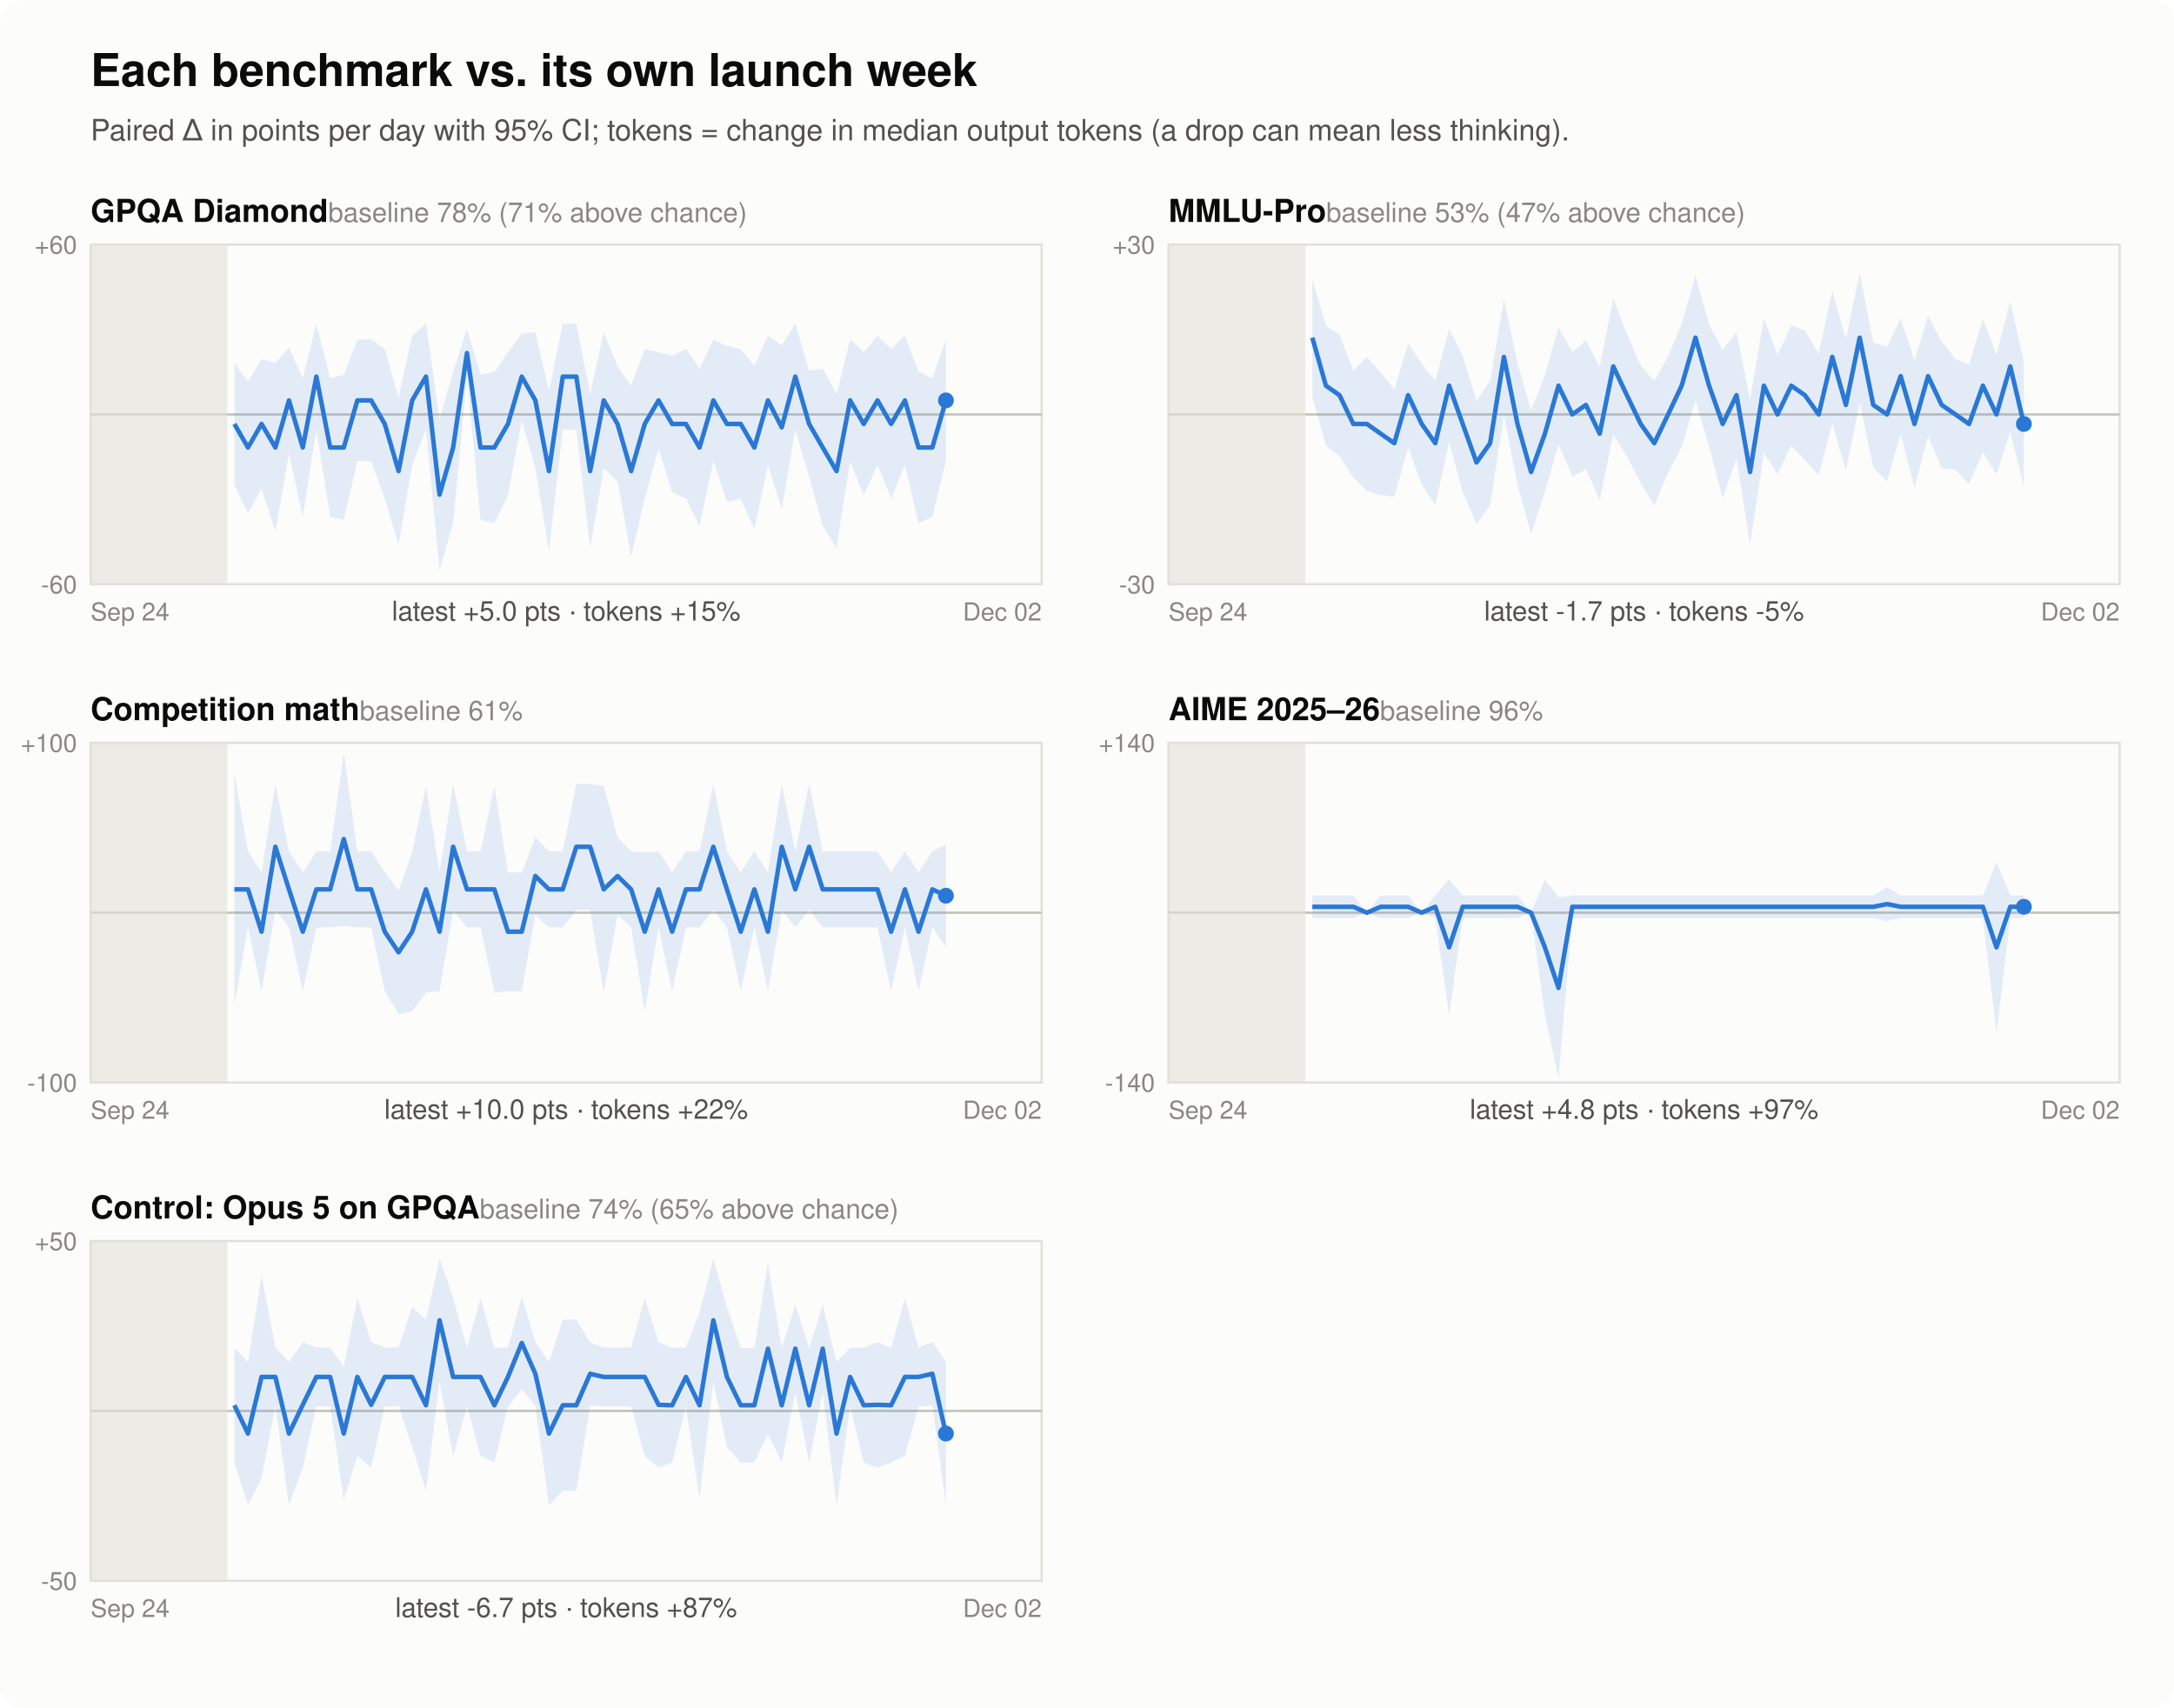
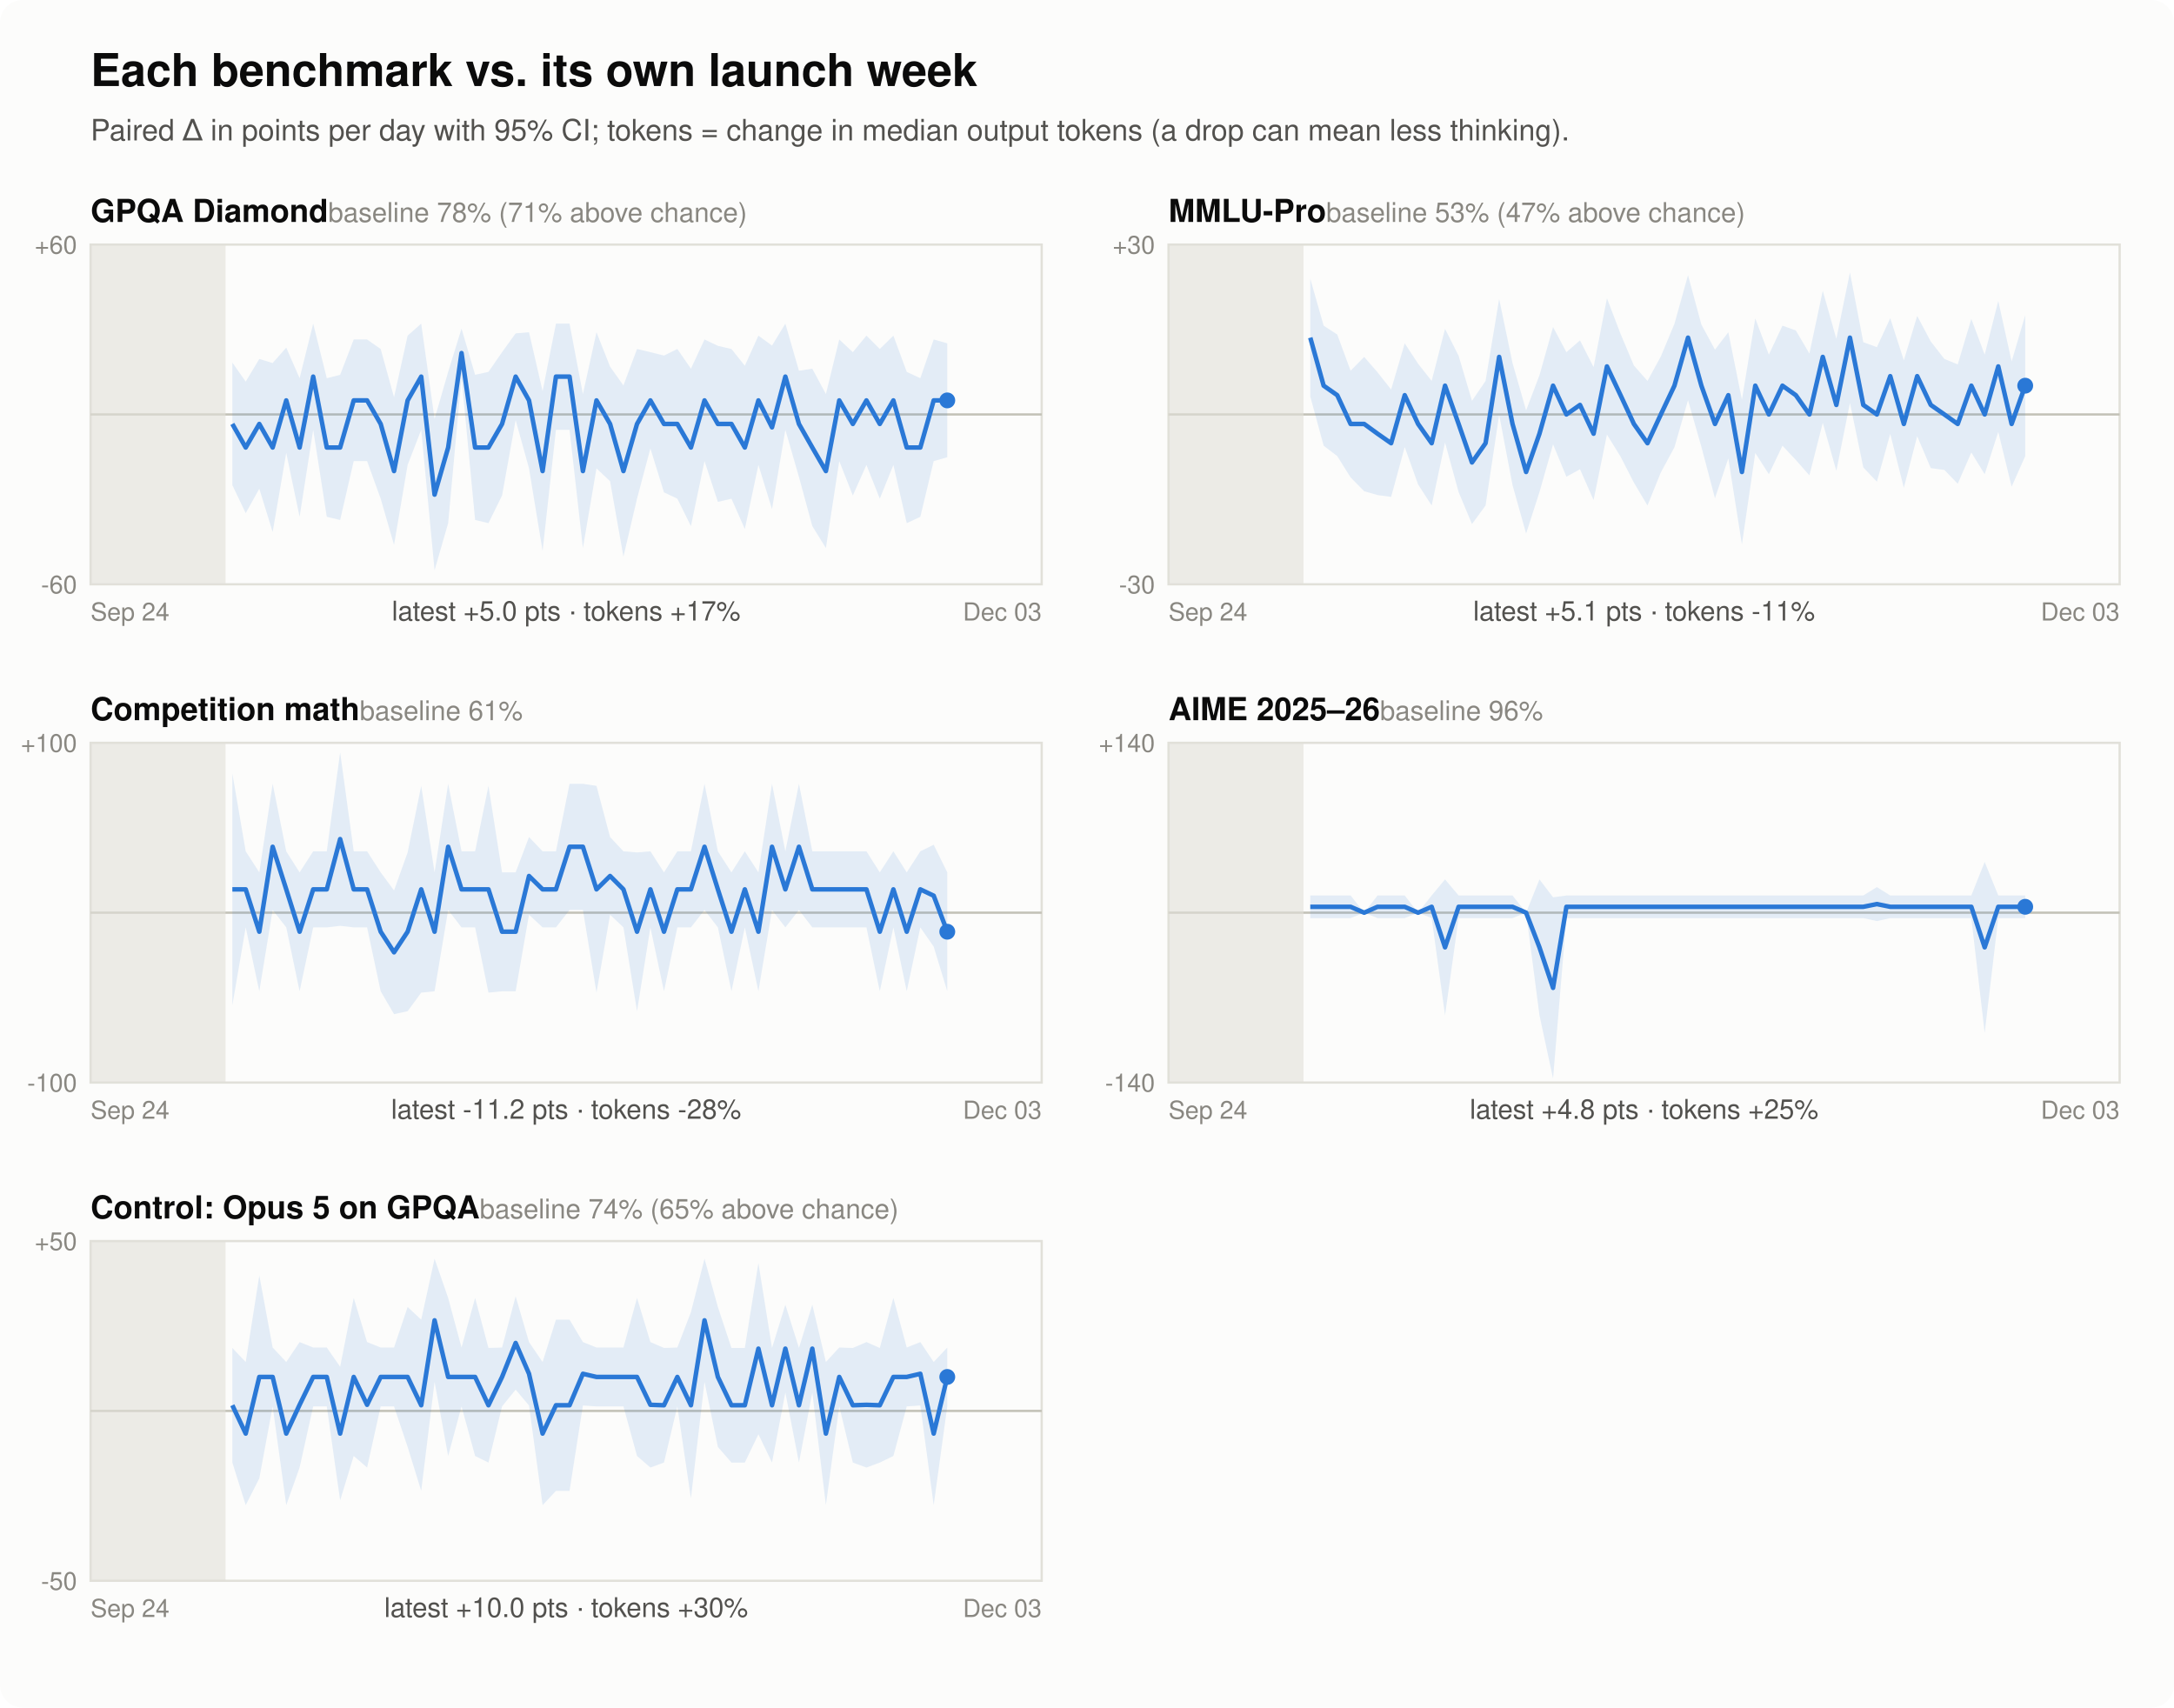
<svg xmlns="http://www.w3.org/2000/svg" width="960" height="754" viewBox="0 0 960 754" font-family="-apple-system, Segoe UI, Helvetica, Arial, sans-serif" role="img" aria-labelledby="ft fd">
  <rect width="960" height="754" rx="10" fill="#fcfcfb" />
  <text x="40" y="38" fill="#0b0b0b" font-size="20" font-weight="600">Each benchmark vs. its own launch week</text>
  <text x="40" y="62" fill="#52514e" font-size="13">Paired Δ in points per day with 95% CI; tokens = change in median output tokens (a drop can mean less thinking).</text>
  <text x="40" y="98" fill="#0b0b0b" font-size="14" font-weight="600">GPQA Diamond<tspan fill="#898781" font-weight="400" font-size="12">  baseline 78% (71% above chance)</tspan>
  </text>
  <rect x="40" y="108" width="420" height="150" fill="none" stroke="#e1e0d9" />
  <line x1="40" y1="183.0" x2="460" y2="183.0" stroke="#c3c2b7" />
  <text x="34" y="262.0" text-anchor="end" fill="#898781" font-size="11">-60</text>
  <text x="34" y="112.0" text-anchor="end" fill="#898781" font-size="11">+60</text>
-   <rect x="40.0" y="108" width="60.4" height="150" fill="#e1e0d9" opacity="0.6" />
+   <rect x="40.0" y="108" width="59.6" height="150" fill="#e1e0d9" opacity="0.6" />
  <text x="40" y="274" fill="#898781" font-size="11">Sep 24</text>
-   <text x="460" y="274" text-anchor="end" fill="#898781" font-size="11">Dec 02</text>
-   <path d="M103.5,160.1 L109.5,168.5 L115.5,158.5 L121.6,160.3 L127.6,153.5 L133.7,167.0 L139.7,142.9 L145.8,167.0 L151.8,165.5 L157.8,149.9 L163.9,149.9 L169.9,154.1 L176.0,175.4 L182.0,148.2 L188.1,142.9 L194.1,185.0 L200.1,164.2 L206.2,145.1 L212.2,165.5 L218.3,164.2 L224.3,155.5 L230.4,147.2 L236.4,146.7 L242.4,172.7 L248.5,142.9 L254.5,142.9 L260.6,174.0 L266.6,146.7 L272.7,161.9 L278.7,170.2 L284.7,154.1 L290.8,155.5 L296.8,157.0 L302.9,154.1 L308.9,162.8 L315.0,149.9 L321.0,152.7 L327.1,154.1 L333.1,161.5 L339.1,148.2 L345.2,152.6 L351.2,142.9 L357.3,163.7 L363.3,162.8 L369.4,174.0 L375.4,149.9 L381.4,155.5 L387.5,148.2 L393.5,154.1 L399.6,148.2 L405.6,164.2 L411.7,167.0 L417.7,149.9 L417.7,203.6 L411.7,228.2 L405.6,231.0 L399.6,205.3 L393.5,220.2 L387.5,205.3 L381.4,218.8 L375.4,203.6 L369.4,242.0 L363.3,232.3 L357.3,210.6 L351.2,189.8 L345.2,224.8 L339.1,205.3 L333.1,233.6 L327.1,220.2 L321.0,221.6 L315.0,203.6 L308.9,232.3 L302.9,220.2 L296.8,217.4 L290.8,198.0 L284.7,220.2 L278.7,245.8 L272.7,212.5 L266.6,206.8 L260.6,242.0 L254.5,189.8 L248.5,189.8 L242.4,243.3 L236.4,206.8 L230.4,185.5 L224.3,218.8 L218.3,231.0 L212.2,229.6 L206.2,166.7 L200.1,231.0 L194.1,251.8 L188.1,189.8 L182.0,205.3 L176.0,240.6 L169.9,220.2 L163.9,203.6 L157.8,203.6 L151.8,229.6 L145.8,228.2 L139.7,189.8 L133.7,228.2 L127.6,200.0 L121.6,234.9 L115.5,215.8 L109.5,226.6 L103.5,214.2 Z" fill="#2a78d6" opacity="0.12" />
-   <path d="M103.5,187.2 L109.5,197.6 L115.5,187.2 L121.6,197.6 L127.6,176.8 L133.7,197.6 L139.7,166.3 L145.8,197.6 L151.8,197.6 L157.8,176.8 L163.9,176.8 L169.9,187.2 L176.0,208.0 L182.0,176.8 L188.1,166.3 L194.1,218.4 L200.1,197.6 L206.2,155.9 L212.2,197.6 L218.3,197.6 L224.3,187.2 L230.4,166.3 L236.4,176.8 L242.4,208.0 L248.5,166.3 L254.5,166.3 L260.6,208.0 L266.6,176.8 L272.7,187.2 L278.7,208.0 L284.7,187.2 L290.8,176.8 L296.8,187.2 L302.9,187.2 L308.9,197.6 L315.0,176.8 L321.0,187.2 L327.1,187.2 L333.1,197.6 L339.1,176.8 L345.2,188.7 L351.2,166.3 L357.3,187.2 L363.3,197.6 L369.4,208.0 L375.4,176.8 L381.4,187.2 L387.5,176.8 L393.5,187.2 L399.6,176.8 L405.6,197.6 L411.7,197.6 L417.7,176.8" fill="none" stroke="#2a78d6" stroke-width="2" stroke-linejoin="round" />
-   <circle cx="417.7" cy="176.8" r="3.5" fill="#2a78d6" />
-   <text x="250.0" y="274" text-anchor="middle" fill="#52514e" font-size="12">latest +5.0 pts · tokens +15%</text>
+   <text x="460" y="274" text-anchor="end" fill="#898781" font-size="11">Dec 03</text>
+   <path d="M102.6,160.1 L108.5,168.5 L114.5,158.5 L120.4,160.3 L126.4,153.5 L132.3,167.0 L138.3,142.9 L144.3,167.0 L150.2,165.5 L156.2,149.9 L162.1,149.9 L168.1,154.1 L174.0,175.4 L180.0,148.2 L186.0,142.9 L191.9,185.0 L197.9,164.2 L203.8,145.1 L209.8,165.5 L215.7,164.2 L221.7,155.5 L227.7,147.2 L233.6,146.7 L239.6,172.7 L245.5,142.9 L251.5,142.9 L257.4,174.0 L263.4,146.7 L269.4,161.9 L275.3,170.2 L281.3,154.1 L287.2,155.5 L293.2,157.0 L299.1,154.1 L305.1,162.8 L311.1,149.9 L317.0,152.7 L323.0,154.1 L328.9,161.5 L334.9,148.2 L340.9,152.6 L346.8,142.9 L352.8,163.7 L358.7,162.8 L364.7,174.0 L370.6,149.9 L376.6,155.5 L382.6,148.2 L388.5,154.1 L394.5,148.2 L400.4,164.2 L406.4,167.0 L412.3,149.9 L418.3,151.6 L418.3,201.9 L412.3,203.6 L406.4,228.2 L400.4,231.0 L394.5,205.3 L388.5,220.2 L382.6,205.3 L376.6,218.8 L370.6,203.6 L364.7,242.0 L358.7,232.3 L352.8,210.6 L346.8,189.8 L340.9,224.8 L334.9,205.3 L328.9,233.6 L323.0,220.2 L317.0,221.6 L311.1,203.6 L305.1,232.3 L299.1,220.2 L293.2,217.4 L287.2,198.0 L281.3,220.2 L275.3,245.8 L269.4,212.5 L263.4,206.8 L257.4,242.0 L251.5,189.8 L245.5,189.8 L239.6,243.3 L233.6,206.8 L227.7,185.5 L221.7,218.8 L215.7,231.0 L209.8,229.6 L203.8,166.7 L197.9,231.0 L191.9,251.8 L186.0,189.8 L180.0,205.3 L174.0,240.6 L168.1,220.2 L162.1,203.6 L156.2,203.6 L150.2,229.6 L144.3,228.2 L138.3,189.8 L132.3,228.2 L126.4,200.0 L120.4,234.9 L114.5,215.8 L108.5,226.6 L102.6,214.2 Z" fill="#2a78d6" opacity="0.12" />
+   <path d="M102.6,187.2 L108.5,197.6 L114.5,187.2 L120.4,197.6 L126.4,176.8 L132.3,197.6 L138.3,166.3 L144.3,197.6 L150.2,197.6 L156.2,176.8 L162.1,176.8 L168.1,187.2 L174.0,208.0 L180.0,176.8 L186.0,166.3 L191.9,218.4 L197.9,197.6 L203.8,155.9 L209.8,197.6 L215.7,197.6 L221.7,187.2 L227.7,166.3 L233.6,176.8 L239.6,208.0 L245.5,166.3 L251.5,166.3 L257.4,208.0 L263.4,176.8 L269.4,187.2 L275.3,208.0 L281.3,187.2 L287.2,176.8 L293.2,187.2 L299.1,187.2 L305.1,197.6 L311.1,176.8 L317.0,187.2 L323.0,187.2 L328.9,197.6 L334.9,176.8 L340.9,188.7 L346.8,166.3 L352.8,187.2 L358.7,197.6 L364.7,208.0 L370.6,176.8 L376.6,187.2 L382.6,176.8 L388.5,187.2 L394.5,176.8 L400.4,197.6 L406.4,197.6 L412.3,176.8 L418.3,176.8" fill="none" stroke="#2a78d6" stroke-width="2" stroke-linejoin="round" />
+   <circle cx="418.3" cy="176.8" r="3.5" fill="#2a78d6" />
+   <text x="250.0" y="274" text-anchor="middle" fill="#52514e" font-size="12">latest +5.0 pts · tokens +17%</text>
  <text x="516" y="98" fill="#0b0b0b" font-size="14" font-weight="600">MMLU-Pro<tspan fill="#898781" font-weight="400" font-size="12">  baseline 53% (47% above chance)</tspan>
  </text>
  <rect x="516" y="108" width="420" height="150" fill="none" stroke="#e1e0d9" />
  <line x1="516" y1="183.0" x2="936" y2="183.0" stroke="#c3c2b7" />
  <text x="510" y="262.0" text-anchor="end" fill="#898781" font-size="11">-30</text>
  <text x="510" y="112.0" text-anchor="end" fill="#898781" font-size="11">+30</text>
-   <rect x="516.0" y="108" width="60.4" height="150" fill="#e1e0d9" opacity="0.6" />
+   <rect x="516.0" y="108" width="59.6" height="150" fill="#e1e0d9" opacity="0.6" />
  <text x="516" y="274" fill="#898781" font-size="11">Sep 24</text>
-   <text x="936" y="274" text-anchor="end" fill="#898781" font-size="11">Dec 02</text>
-   <path d="M579.5,123.1 L585.5,143.8 L591.5,147.7 L597.6,163.7 L603.6,157.6 L609.7,164.4 L615.7,172.0 L621.8,151.6 L627.8,160.6 L633.8,168.2 L639.9,145.2 L645.9,157.1 L652.0,177.0 L658.0,168.2 L664.1,132.0 L670.1,160.3 L676.1,181.2 L682.2,165.7 L688.2,144.4 L694.3,155.5 L700.3,150.3 L706.4,162.1 L712.4,131.7 L718.4,147.4 L724.5,161.4 L730.5,168.2 L736.6,157.4 L742.6,143.0 L748.7,121.5 L754.7,143.3 L760.7,154.4 L766.8,146.7 L772.8,176.5 L778.9,140.6 L784.9,156.6 L791.0,143.8 L797.0,145.9 L803.1,156.1 L809.1,128.4 L815.1,149.6 L821.2,120.3 L827.2,151.1 L833.3,153.3 L839.3,140.5 L845.4,159.1 L851.4,139.5 L857.4,150.8 L863.5,158.5 L869.5,160.9 L875.6,140.8 L881.6,156.6 L887.7,132.9 L893.7,159.6 L893.7,214.9 L887.7,190.7 L881.6,209.4 L875.6,199.8 L869.5,213.6 L863.5,207.5 L857.4,206.7 L851.4,192.6 L845.4,215.4 L839.3,191.6 L833.3,212.7 L827.2,206.4 L821.2,177.9 L815.1,207.9 L809.1,186.7 L803.1,209.9 L797.0,203.1 L791.0,196.8 L784.9,209.4 L778.9,200.0 L772.8,240.4 L766.8,202.4 L760.7,220.0 L754.7,197.3 L748.7,176.7 L742.6,197.5 L736.6,208.6 L730.5,223.2 L724.5,213.1 L718.4,201.6 L712.4,191.9 L706.4,220.8 L700.3,207.2 L694.3,210.5 L688.2,196.2 L682.2,217.3 L676.1,235.6 L670.1,214.2 L664.1,183.2 L658.0,223.2 L652.0,231.4 L645.9,217.3 L639.9,195.4 L633.8,223.2 L627.8,213.9 L621.8,197.4 L615.7,219.4 L609.7,218.6 L603.6,216.9 L597.6,210.8 L591.5,201.4 L585.5,196.8 L579.5,175.1 Z" fill="#2a78d6" opacity="0.12" />
-   <path d="M579.5,149.1 L585.5,170.3 L591.5,174.5 L597.6,187.2 L603.6,187.2 L609.7,191.5 L615.7,195.7 L621.8,174.5 L627.8,187.2 L633.8,195.7 L639.9,170.3 L645.9,187.2 L652.0,204.2 L658.0,195.7 L664.1,157.6 L670.1,187.2 L676.1,208.4 L682.2,191.5 L688.2,170.3 L694.3,183.0 L700.3,178.8 L706.4,191.5 L712.4,161.8 L718.4,174.5 L724.5,187.2 L730.5,195.7 L736.6,183.0 L742.6,170.3 L748.7,149.1 L754.7,170.3 L760.7,187.2 L766.8,174.5 L772.8,208.4 L778.9,170.3 L784.9,183.0 L791.0,170.3 L797.0,174.5 L803.1,183.0 L809.1,157.6 L815.1,178.8 L821.2,149.1 L827.2,178.8 L833.3,183.0 L839.3,166.1 L845.4,187.2 L851.4,166.1 L857.4,178.8 L863.5,183.0 L869.5,187.2 L875.6,170.3 L881.6,183.0 L887.7,161.8 L893.7,187.2" fill="none" stroke="#2a78d6" stroke-width="2" stroke-linejoin="round" />
-   <circle cx="893.7" cy="187.2" r="3.5" fill="#2a78d6" />
-   <text x="726.0" y="274" text-anchor="middle" fill="#52514e" font-size="12">latest -1.7 pts · tokens -5%</text>
+   <text x="936" y="274" text-anchor="end" fill="#898781" font-size="11">Dec 03</text>
+   <path d="M578.6,123.1 L584.5,143.8 L590.5,147.7 L596.4,163.7 L602.4,157.6 L608.3,164.4 L614.3,172.0 L620.3,151.6 L626.2,160.6 L632.2,168.2 L638.1,145.2 L644.1,157.1 L650.0,177.0 L656.0,168.2 L662.0,132.0 L667.9,160.3 L673.9,181.2 L679.8,165.7 L685.8,144.4 L691.7,155.5 L697.7,150.3 L703.7,162.1 L709.6,131.7 L715.6,147.4 L721.5,161.4 L727.5,168.2 L733.4,157.4 L739.4,143.0 L745.4,121.5 L751.3,143.3 L757.3,154.4 L763.2,146.7 L769.2,176.5 L775.1,140.6 L781.1,156.6 L787.1,143.8 L793.0,145.9 L799.0,156.1 L804.9,128.4 L810.9,149.6 L816.9,120.3 L822.8,151.1 L828.8,153.3 L834.7,140.5 L840.7,159.1 L846.6,139.5 L852.6,150.8 L858.6,158.5 L864.5,160.9 L870.5,140.8 L876.4,156.6 L882.4,132.9 L888.3,159.6 L894.3,139.2 L894.3,201.4 L888.3,214.9 L882.4,190.7 L876.4,209.4 L870.5,199.8 L864.5,213.6 L858.6,207.5 L852.6,206.7 L846.6,192.6 L840.7,215.4 L834.7,191.6 L828.8,212.7 L822.8,206.4 L816.9,177.9 L810.9,207.9 L804.9,186.7 L799.0,209.9 L793.0,203.1 L787.1,196.8 L781.1,209.4 L775.1,200.0 L769.2,240.4 L763.2,202.4 L757.3,220.0 L751.3,197.3 L745.4,176.7 L739.4,197.5 L733.4,208.6 L727.5,223.2 L721.5,213.1 L715.6,201.6 L709.6,191.9 L703.7,220.8 L697.7,207.2 L691.7,210.5 L685.8,196.2 L679.8,217.3 L673.9,235.6 L667.9,214.2 L662.0,183.2 L656.0,223.2 L650.0,231.4 L644.1,217.3 L638.1,195.4 L632.2,223.2 L626.2,213.9 L620.3,197.4 L614.3,219.4 L608.3,218.6 L602.4,216.9 L596.4,210.8 L590.5,201.4 L584.5,196.8 L578.6,175.1 Z" fill="#2a78d6" opacity="0.12" />
+   <path d="M578.6,149.1 L584.5,170.3 L590.5,174.5 L596.4,187.2 L602.4,187.2 L608.3,191.5 L614.3,195.7 L620.3,174.5 L626.2,187.2 L632.2,195.7 L638.1,170.3 L644.1,187.2 L650.0,204.2 L656.0,195.7 L662.0,157.6 L667.9,187.2 L673.9,208.4 L679.8,191.5 L685.8,170.3 L691.7,183.0 L697.7,178.8 L703.7,191.5 L709.6,161.8 L715.6,174.5 L721.5,187.2 L727.5,195.7 L733.4,183.0 L739.4,170.3 L745.4,149.1 L751.3,170.3 L757.3,187.2 L763.2,174.5 L769.2,208.4 L775.1,170.3 L781.1,183.0 L787.1,170.3 L793.0,174.5 L799.0,183.0 L804.9,157.6 L810.9,178.8 L816.9,149.1 L822.8,178.8 L828.8,183.0 L834.7,166.1 L840.7,187.2 L846.6,166.1 L852.6,178.8 L858.6,183.0 L864.5,187.2 L870.5,170.3 L876.4,183.0 L882.4,161.8 L888.3,187.2 L894.3,170.3" fill="none" stroke="#2a78d6" stroke-width="2" stroke-linejoin="round" />
+   <circle cx="894.3" cy="170.3" r="3.5" fill="#2a78d6" />
+   <text x="726.0" y="274" text-anchor="middle" fill="#52514e" font-size="12">latest +5.1 pts · tokens -11%</text>
  <text x="40" y="318" fill="#0b0b0b" font-size="14" font-weight="600">Competition math<tspan fill="#898781" font-weight="400" font-size="12">  baseline 61%</tspan>
  </text>
  <rect x="40" y="328" width="420" height="150" fill="none" stroke="#e1e0d9" />
  <line x1="40" y1="403.0" x2="460" y2="403.0" stroke="#c3c2b7" />
  <text x="34" y="482.0" text-anchor="end" fill="#898781" font-size="11">-100</text>
  <text x="34" y="332.0" text-anchor="end" fill="#898781" font-size="11">+100</text>
-   <rect x="40.0" y="328" width="60.4" height="150" fill="#e1e0d9" opacity="0.6" />
+   <rect x="40.0" y="328" width="59.6" height="150" fill="#e1e0d9" opacity="0.6" />
  <text x="40" y="494" fill="#898781" font-size="11">Sep 24</text>
-   <text x="460" y="494" text-anchor="end" fill="#898781" font-size="11">Dec 02</text>
-   <path d="M103.5,341.5 L109.5,375.9 L115.5,385.2 L121.6,346.1 L127.6,375.9 L133.7,385.2 L139.7,375.9 L145.8,375.9 L151.8,332.2 L157.8,375.9 L163.9,375.9 L169.9,385.2 L176.0,393.2 L182.0,376.4 L188.1,347.0 L194.1,385.2 L200.1,346.1 L206.2,375.9 L212.2,375.9 L218.3,347.0 L224.3,385.2 L230.4,385.2 L236.4,369.6 L242.4,375.9 L248.5,375.9 L254.5,346.1 L260.6,346.1 L266.6,347.0 L272.7,369.6 L278.7,375.9 L284.7,376.4 L290.8,375.9 L296.8,385.2 L302.9,375.9 L308.9,375.9 L315.0,346.1 L321.0,375.9 L327.1,385.2 L333.1,375.9 L339.1,385.2 L345.2,346.1 L351.2,375.9 L357.3,346.1 L363.3,375.9 L369.4,375.9 L375.4,375.9 L381.4,375.9 L387.5,375.9 L393.5,385.2 L399.6,375.9 L405.6,385.2 L411.7,375.9 L417.7,373.0 L417.7,418.0 L411.7,409.5 L405.6,437.7 L399.6,409.5 L393.5,437.7 L387.5,409.5 L381.4,409.5 L375.4,409.5 L369.4,409.5 L363.3,409.5 L357.3,401.8 L351.2,409.5 L345.2,401.8 L339.1,437.7 L333.1,409.5 L327.1,437.7 L321.0,409.5 L315.0,401.8 L308.9,409.5 L302.9,409.5 L296.8,437.7 L290.8,409.5 L284.7,446.5 L278.7,409.5 L272.7,403.9 L266.6,438.3 L260.6,401.8 L254.5,401.8 L248.5,409.5 L242.4,409.5 L236.4,403.9 L230.4,437.7 L224.3,437.7 L218.3,438.3 L212.2,409.5 L206.2,409.5 L200.1,401.8 L194.1,437.7 L188.1,438.3 L182.0,446.5 L176.0,447.8 L169.9,437.7 L163.9,409.5 L157.8,409.5 L151.8,408.8 L145.8,409.5 L139.7,409.5 L133.7,437.7 L127.6,409.5 L121.6,401.8 L115.5,437.7 L109.5,409.5 L103.5,443.9 Z" fill="#2a78d6" opacity="0.12" />
-   <path d="M103.5,392.7 L109.5,392.7 L115.5,411.4 L121.6,373.9 L127.6,392.7 L133.7,411.4 L139.7,392.7 L145.8,392.7 L151.8,370.5 L157.8,392.7 L163.9,392.7 L169.9,411.4 L176.0,420.5 L182.0,411.4 L188.1,392.7 L194.1,411.4 L200.1,373.9 L206.2,392.7 L212.2,392.7 L218.3,392.7 L224.3,411.4 L230.4,411.4 L236.4,386.8 L242.4,392.7 L248.5,392.7 L254.5,373.9 L260.6,373.9 L266.6,392.7 L272.7,386.8 L278.7,392.7 L284.7,411.4 L290.8,392.7 L296.8,411.4 L302.9,392.7 L308.9,392.7 L315.0,373.9 L321.0,392.7 L327.1,411.4 L333.1,392.7 L339.1,411.4 L345.2,373.9 L351.2,392.7 L357.3,373.9 L363.3,392.7 L369.4,392.7 L375.4,392.7 L381.4,392.7 L387.5,392.7 L393.5,411.4 L399.6,392.7 L405.6,411.4 L411.7,392.7 L417.7,395.5" fill="none" stroke="#2a78d6" stroke-width="2" stroke-linejoin="round" />
-   <circle cx="417.7" cy="395.5" r="3.5" fill="#2a78d6" />
-   <text x="250.0" y="494" text-anchor="middle" fill="#52514e" font-size="12">latest +10.0 pts · tokens +22%</text>
+   <text x="460" y="494" text-anchor="end" fill="#898781" font-size="11">Dec 03</text>
+   <path d="M102.6,341.5 L108.5,375.9 L114.5,385.2 L120.4,346.1 L126.4,375.9 L132.3,385.2 L138.3,375.9 L144.3,375.9 L150.2,332.2 L156.2,375.9 L162.1,375.9 L168.1,385.2 L174.0,393.2 L180.0,376.4 L186.0,347.0 L191.9,385.2 L197.9,346.1 L203.8,375.9 L209.8,375.9 L215.7,347.0 L221.7,385.2 L227.7,385.2 L233.6,369.6 L239.6,375.9 L245.5,375.9 L251.5,346.1 L257.4,346.1 L263.4,347.0 L269.4,369.6 L275.3,375.9 L281.3,376.4 L287.2,375.9 L293.2,385.2 L299.1,375.9 L305.1,375.9 L311.1,346.1 L317.0,375.9 L323.0,385.2 L328.9,375.9 L334.9,385.2 L340.9,346.1 L346.8,375.9 L352.8,346.1 L358.7,375.9 L364.7,375.9 L370.6,375.9 L376.6,375.9 L382.6,375.9 L388.5,385.2 L394.5,375.9 L400.4,385.2 L406.4,375.9 L412.3,373.0 L418.3,385.2 L418.3,437.7 L412.3,418.0 L406.4,409.5 L400.4,437.7 L394.5,409.5 L388.5,437.7 L382.6,409.5 L376.6,409.5 L370.6,409.5 L364.7,409.5 L358.7,409.5 L352.8,401.8 L346.8,409.5 L340.9,401.8 L334.9,437.7 L328.9,409.5 L323.0,437.7 L317.0,409.5 L311.1,401.8 L305.1,409.5 L299.1,409.5 L293.2,437.7 L287.2,409.5 L281.3,446.5 L275.3,409.5 L269.4,403.9 L263.4,438.3 L257.4,401.8 L251.5,401.8 L245.5,409.5 L239.6,409.5 L233.6,403.9 L227.7,437.7 L221.7,437.7 L215.7,438.3 L209.8,409.5 L203.8,409.5 L197.9,401.8 L191.9,437.7 L186.0,438.3 L180.0,446.5 L174.0,447.8 L168.1,437.7 L162.1,409.5 L156.2,409.5 L150.2,408.8 L144.3,409.5 L138.3,409.5 L132.3,437.7 L126.4,409.5 L120.4,401.8 L114.5,437.7 L108.5,409.5 L102.6,443.9 Z" fill="#2a78d6" opacity="0.12" />
+   <path d="M102.6,392.7 L108.5,392.7 L114.5,411.4 L120.4,373.9 L126.4,392.7 L132.3,411.4 L138.3,392.7 L144.3,392.7 L150.2,370.5 L156.2,392.7 L162.1,392.7 L168.1,411.4 L174.0,420.5 L180.0,411.4 L186.0,392.7 L191.9,411.4 L197.9,373.9 L203.8,392.7 L209.8,392.7 L215.7,392.7 L221.7,411.4 L227.7,411.4 L233.6,386.8 L239.6,392.7 L245.5,392.7 L251.5,373.9 L257.4,373.9 L263.4,392.7 L269.4,386.8 L275.3,392.7 L281.3,411.4 L287.2,392.7 L293.2,411.4 L299.1,392.7 L305.1,392.7 L311.1,373.9 L317.0,392.7 L323.0,411.4 L328.9,392.7 L334.9,411.4 L340.9,373.9 L346.8,392.7 L352.8,373.9 L358.7,392.7 L364.7,392.7 L370.6,392.7 L376.6,392.7 L382.6,392.7 L388.5,411.4 L394.5,392.7 L400.4,411.4 L406.4,392.7 L412.3,395.5 L418.3,411.4" fill="none" stroke="#2a78d6" stroke-width="2" stroke-linejoin="round" />
+   <circle cx="418.3" cy="411.4" r="3.5" fill="#2a78d6" />
+   <text x="250.0" y="494" text-anchor="middle" fill="#52514e" font-size="12">latest -11.2 pts · tokens -28%</text>
  <text x="516" y="318" fill="#0b0b0b" font-size="14" font-weight="600">AIME 2025–26<tspan fill="#898781" font-weight="400" font-size="12">  baseline 96%</tspan>
  </text>
  <rect x="516" y="328" width="420" height="150" fill="none" stroke="#e1e0d9" />
  <line x1="516" y1="403.0" x2="936" y2="403.0" stroke="#c3c2b7" />
  <text x="510" y="482.0" text-anchor="end" fill="#898781" font-size="11">-140</text>
  <text x="510" y="332.0" text-anchor="end" fill="#898781" font-size="11">+140</text>
-   <rect x="516.0" y="328" width="60.4" height="150" fill="#e1e0d9" opacity="0.6" />
+   <rect x="516.0" y="328" width="59.6" height="150" fill="#e1e0d9" opacity="0.6" />
  <text x="516" y="494" fill="#898781" font-size="11">Sep 24</text>
-   <text x="936" y="494" text-anchor="end" fill="#898781" font-size="11">Dec 02</text>
-   <path d="M579.5,395.4 L585.5,395.4 L591.5,395.4 L597.6,395.4 L603.6,403.0 L609.7,395.4 L615.7,395.4 L621.8,395.4 L627.8,403.0 L633.8,395.4 L639.9,388.3 L645.9,395.4 L652.0,395.4 L658.0,395.4 L664.1,395.4 L670.1,395.4 L676.1,403.0 L682.2,388.3 L688.2,396.2 L694.3,395.4 L700.3,395.4 L706.4,395.4 L712.4,395.4 L718.4,395.4 L724.5,395.4 L730.5,395.4 L736.6,395.4 L742.6,395.4 L748.7,395.4 L754.7,395.4 L760.7,395.4 L766.8,395.4 L772.8,395.4 L778.9,395.4 L784.9,395.4 L791.0,395.4 L797.0,395.4 L803.1,395.4 L809.1,395.4 L815.1,395.4 L821.2,395.4 L827.2,395.4 L833.3,391.7 L839.3,395.4 L845.4,395.4 L851.4,395.4 L857.4,395.4 L863.5,395.4 L869.5,395.4 L875.6,395.4 L881.6,380.6 L887.7,395.4 L893.7,395.4 L893.7,405.4 L887.7,405.4 L881.6,456.1 L875.6,405.4 L869.5,405.4 L863.5,405.4 L857.4,405.4 L851.4,405.4 L845.4,405.4 L839.3,405.4 L833.3,406.7 L827.2,405.4 L821.2,405.4 L815.1,405.4 L809.1,405.4 L803.1,405.4 L797.0,405.4 L791.0,405.4 L784.9,405.4 L778.9,405.4 L772.8,405.4 L766.8,405.4 L760.7,405.4 L754.7,405.4 L748.7,405.4 L742.6,405.4 L736.6,405.4 L730.5,405.4 L724.5,405.4 L718.4,405.4 L712.4,405.4 L706.4,405.4 L700.3,405.4 L694.3,405.4 L688.2,476.2 L682.2,448.3 L676.1,403.0 L670.1,405.4 L664.1,405.4 L658.0,405.4 L652.0,405.4 L645.9,405.4 L639.9,448.3 L633.8,405.4 L627.8,403.0 L621.8,405.4 L615.7,405.4 L609.7,405.4 L603.6,403.0 L597.6,405.4 L591.5,405.4 L585.5,405.4 L579.5,405.4 Z" fill="#2a78d6" opacity="0.12" />
-   <path d="M579.5,400.4 L585.5,400.4 L591.5,400.4 L597.6,400.4 L603.6,403.0 L609.7,400.4 L615.7,400.4 L621.8,400.4 L627.8,403.0 L633.8,400.4 L639.9,418.3 L645.9,400.4 L652.0,400.4 L658.0,400.4 L664.1,400.4 L670.1,400.4 L676.1,403.0 L682.2,418.3 L688.2,436.2 L694.3,400.4 L700.3,400.4 L706.4,400.4 L712.4,400.4 L718.4,400.4 L724.5,400.4 L730.5,400.4 L736.6,400.4 L742.6,400.4 L748.7,400.4 L754.7,400.4 L760.7,400.4 L766.8,400.4 L772.8,400.4 L778.9,400.4 L784.9,400.4 L791.0,400.4 L797.0,400.4 L803.1,400.4 L809.1,400.4 L815.1,400.4 L821.2,400.4 L827.2,400.4 L833.3,399.2 L839.3,400.4 L845.4,400.4 L851.4,400.4 L857.4,400.4 L863.5,400.4 L869.5,400.4 L875.6,400.4 L881.6,418.3 L887.7,400.4 L893.7,400.4" fill="none" stroke="#2a78d6" stroke-width="2" stroke-linejoin="round" />
-   <circle cx="893.7" cy="400.4" r="3.5" fill="#2a78d6" />
-   <text x="726.0" y="494" text-anchor="middle" fill="#52514e" font-size="12">latest +4.8 pts · tokens +97%</text>
+   <text x="936" y="494" text-anchor="end" fill="#898781" font-size="11">Dec 03</text>
+   <path d="M578.6,395.4 L584.5,395.4 L590.5,395.4 L596.4,395.4 L602.4,403.0 L608.3,395.4 L614.3,395.4 L620.3,395.4 L626.2,403.0 L632.2,395.4 L638.1,388.3 L644.1,395.4 L650.0,395.4 L656.0,395.4 L662.0,395.4 L667.9,395.4 L673.9,403.0 L679.8,388.3 L685.8,396.2 L691.7,395.4 L697.7,395.4 L703.7,395.4 L709.6,395.4 L715.6,395.4 L721.5,395.4 L727.5,395.4 L733.4,395.4 L739.4,395.4 L745.4,395.4 L751.3,395.4 L757.3,395.4 L763.2,395.4 L769.2,395.4 L775.1,395.4 L781.1,395.4 L787.1,395.4 L793.0,395.4 L799.0,395.4 L804.9,395.4 L810.9,395.4 L816.9,395.4 L822.8,395.4 L828.8,391.7 L834.7,395.4 L840.7,395.4 L846.6,395.4 L852.6,395.4 L858.6,395.4 L864.5,395.4 L870.5,395.4 L876.4,380.6 L882.4,395.4 L888.3,395.4 L894.3,395.4 L894.3,405.4 L888.3,405.4 L882.4,405.4 L876.4,456.1 L870.5,405.4 L864.5,405.4 L858.6,405.4 L852.6,405.4 L846.6,405.4 L840.7,405.4 L834.7,405.4 L828.8,406.7 L822.8,405.4 L816.9,405.4 L810.9,405.4 L804.9,405.4 L799.0,405.4 L793.0,405.4 L787.1,405.4 L781.1,405.4 L775.1,405.4 L769.2,405.4 L763.2,405.4 L757.3,405.4 L751.3,405.4 L745.4,405.4 L739.4,405.4 L733.4,405.4 L727.5,405.4 L721.5,405.4 L715.6,405.4 L709.6,405.4 L703.7,405.4 L697.7,405.4 L691.7,405.4 L685.8,476.2 L679.8,448.3 L673.9,403.0 L667.9,405.4 L662.0,405.4 L656.0,405.4 L650.0,405.4 L644.1,405.4 L638.1,448.3 L632.2,405.4 L626.2,403.0 L620.3,405.4 L614.3,405.4 L608.3,405.4 L602.4,403.0 L596.4,405.4 L590.5,405.4 L584.5,405.4 L578.6,405.4 Z" fill="#2a78d6" opacity="0.12" />
+   <path d="M578.6,400.4 L584.5,400.4 L590.5,400.4 L596.4,400.4 L602.4,403.0 L608.3,400.4 L614.3,400.4 L620.3,400.4 L626.2,403.0 L632.2,400.4 L638.1,418.3 L644.1,400.4 L650.0,400.4 L656.0,400.4 L662.0,400.4 L667.9,400.4 L673.9,403.0 L679.8,418.3 L685.8,436.2 L691.7,400.4 L697.7,400.4 L703.7,400.4 L709.6,400.4 L715.6,400.4 L721.5,400.4 L727.5,400.4 L733.4,400.4 L739.4,400.4 L745.4,400.4 L751.3,400.4 L757.3,400.4 L763.2,400.4 L769.2,400.4 L775.1,400.4 L781.1,400.4 L787.1,400.4 L793.0,400.4 L799.0,400.4 L804.9,400.4 L810.9,400.4 L816.9,400.4 L822.8,400.4 L828.8,399.2 L834.7,400.4 L840.7,400.4 L846.6,400.4 L852.6,400.4 L858.6,400.4 L864.5,400.4 L870.5,400.4 L876.4,418.3 L882.4,400.4 L888.3,400.4 L894.3,400.4" fill="none" stroke="#2a78d6" stroke-width="2" stroke-linejoin="round" />
+   <circle cx="894.3" cy="400.4" r="3.5" fill="#2a78d6" />
+   <text x="726.0" y="494" text-anchor="middle" fill="#52514e" font-size="12">latest +4.8 pts · tokens +25%</text>
  <text x="40" y="538" fill="#0b0b0b" font-size="14" font-weight="600">Control: Opus 5 on GPQA<tspan fill="#898781" font-weight="400" font-size="12">  baseline 74% (65% above chance)</tspan>
  </text>
  <rect x="40" y="548" width="420" height="150" fill="none" stroke="#e1e0d9" />
  <line x1="40" y1="623.0" x2="460" y2="623.0" stroke="#c3c2b7" />
  <text x="34" y="702.0" text-anchor="end" fill="#898781" font-size="11">-50</text>
  <text x="34" y="552.0" text-anchor="end" fill="#898781" font-size="11">+50</text>
-   <rect x="40.0" y="548" width="60.4" height="150" fill="#e1e0d9" opacity="0.6" />
+   <rect x="40.0" y="548" width="59.6" height="150" fill="#e1e0d9" opacity="0.6" />
  <text x="40" y="714" fill="#898781" font-size="11">Sep 24</text>
-   <text x="460" y="714" text-anchor="end" fill="#898781" font-size="11">Dec 02</text>
-   <path d="M103.5,595.2 L109.5,601.4 L115.5,563.2 L121.6,595.0 L127.6,601.4 L133.7,592.6 L139.7,595.0 L145.8,595.0 L151.8,603.5 L157.8,573.1 L163.9,592.6 L169.9,595.0 L176.0,595.0 L182.0,577.1 L188.1,582.7 L194.1,555.8 L200.1,573.1 L206.2,595.0 L212.2,573.1 L218.3,595.2 L224.3,595.0 L230.4,572.4 L236.4,592.6 L242.4,601.4 L248.5,582.7 L254.5,582.7 L260.6,592.6 L266.6,595.0 L272.7,595.0 L278.7,595.0 L284.7,573.1 L290.8,592.6 L296.8,595.2 L302.9,595.0 L308.9,579.4 L315.0,555.8 L321.0,577.1 L327.1,595.2 L333.1,595.2 L339.1,557.7 L345.2,595.2 L351.2,576.1 L357.3,595.2 L363.3,576.1 L369.4,601.4 L375.4,595.0 L381.4,595.2 L387.5,592.6 L393.5,595.2 L399.6,573.1 L405.6,595.0 L411.7,592.6 L417.7,601.4 L417.7,664.6 L411.7,620.6 L405.6,621.0 L399.6,642.9 L393.5,645.8 L387.5,648.0 L381.4,645.8 L375.4,621.0 L369.4,664.6 L363.3,614.9 L357.3,645.8 L351.2,614.9 L345.2,645.8 L339.1,633.3 L333.1,645.8 L327.1,645.8 L321.0,638.9 L315.0,610.2 L308.9,661.6 L302.9,621.0 L296.8,645.8 L290.8,648.0 L284.7,642.9 L278.7,621.0 L272.7,621.0 L266.6,621.0 L260.6,620.6 L254.5,658.3 L248.5,658.3 L242.4,664.6 L236.4,620.6 L230.4,613.6 L224.3,621.0 L218.3,645.8 L212.2,642.9 L206.2,621.0 L200.1,642.9 L194.1,610.2 L188.1,658.3 L182.0,638.9 L176.0,621.0 L169.9,621.0 L163.9,648.0 L157.8,642.9 L151.8,662.5 L145.8,621.0 L139.7,621.0 L133.7,648.0 L127.6,664.6 L121.6,621.0 L115.5,652.8 L109.5,664.6 L103.5,645.8 Z" fill="#2a78d6" opacity="0.12" />
-   <path d="M103.5,620.5 L109.5,633.0 L115.5,608.0 L121.6,608.0 L127.6,633.0 L133.7,620.3 L139.7,608.0 L145.8,608.0 L151.8,633.0 L157.8,608.0 L163.9,620.3 L169.9,608.0 L176.0,608.0 L182.0,608.0 L188.1,620.5 L194.1,583.0 L200.1,608.0 L206.2,608.0 L212.2,608.0 L218.3,620.5 L224.3,608.0 L230.4,593.0 L236.4,606.6 L242.4,633.0 L248.5,620.5 L254.5,620.5 L260.6,606.6 L266.6,608.0 L272.7,608.0 L278.7,608.0 L284.7,608.0 L290.8,620.3 L296.8,620.5 L302.9,608.0 L308.9,620.5 L315.0,583.0 L321.0,608.0 L327.1,620.5 L333.1,620.5 L339.1,595.5 L345.2,620.5 L351.2,595.5 L357.3,620.5 L363.3,595.5 L369.4,633.0 L375.4,608.0 L381.4,620.5 L387.5,620.3 L393.5,620.5 L399.6,608.0 L405.6,608.0 L411.7,606.6 L417.7,633.0" fill="none" stroke="#2a78d6" stroke-width="2" stroke-linejoin="round" />
-   <circle cx="417.7" cy="633.0" r="3.5" fill="#2a78d6" />
-   <text x="250.0" y="714" text-anchor="middle" fill="#52514e" font-size="12">latest -6.7 pts · tokens +87%</text>
+   <text x="460" y="714" text-anchor="end" fill="#898781" font-size="11">Dec 03</text>
+   <path d="M102.6,595.2 L108.5,601.4 L114.5,563.2 L120.4,595.0 L126.4,601.4 L132.3,592.6 L138.3,595.0 L144.3,595.0 L150.2,603.5 L156.2,573.1 L162.1,592.6 L168.1,595.0 L174.0,595.0 L180.0,577.1 L186.0,582.7 L191.9,555.8 L197.9,573.1 L203.8,595.0 L209.8,573.1 L215.7,595.2 L221.7,595.0 L227.7,572.4 L233.6,592.6 L239.6,601.4 L245.5,582.7 L251.5,582.7 L257.4,592.6 L263.4,595.0 L269.4,595.0 L275.3,595.0 L281.3,573.1 L287.2,592.6 L293.2,595.2 L299.1,595.0 L305.1,579.4 L311.1,555.8 L317.0,577.1 L323.0,595.2 L328.9,595.2 L334.9,557.7 L340.9,595.2 L346.8,576.1 L352.8,595.2 L358.7,576.1 L364.7,601.4 L370.6,595.0 L376.6,595.2 L382.6,592.6 L388.5,595.2 L394.5,573.1 L400.4,595.0 L406.4,592.6 L412.3,601.4 L418.3,595.0 L418.3,621.0 L412.3,664.6 L406.4,620.6 L400.4,621.0 L394.5,642.9 L388.5,645.8 L382.6,648.0 L376.6,645.8 L370.6,621.0 L364.7,664.6 L358.7,614.9 L352.8,645.8 L346.8,614.9 L340.9,645.8 L334.9,633.3 L328.9,645.8 L323.0,645.8 L317.0,638.9 L311.1,610.2 L305.1,661.6 L299.1,621.0 L293.2,645.8 L287.2,648.0 L281.3,642.9 L275.3,621.0 L269.4,621.0 L263.4,621.0 L257.4,620.6 L251.5,658.3 L245.5,658.3 L239.6,664.6 L233.6,620.6 L227.7,613.6 L221.7,621.0 L215.7,645.8 L209.8,642.9 L203.8,621.0 L197.9,642.9 L191.9,610.2 L186.0,658.3 L180.0,638.9 L174.0,621.0 L168.1,621.0 L162.1,648.0 L156.2,642.9 L150.2,662.5 L144.3,621.0 L138.3,621.0 L132.3,648.0 L126.4,664.6 L120.4,621.0 L114.5,652.8 L108.5,664.6 L102.6,645.8 Z" fill="#2a78d6" opacity="0.12" />
+   <path d="M102.6,620.5 L108.5,633.0 L114.5,608.0 L120.4,608.0 L126.4,633.0 L132.3,620.3 L138.3,608.0 L144.3,608.0 L150.2,633.0 L156.2,608.0 L162.1,620.3 L168.1,608.0 L174.0,608.0 L180.0,608.0 L186.0,620.5 L191.9,583.0 L197.9,608.0 L203.8,608.0 L209.8,608.0 L215.7,620.5 L221.7,608.0 L227.7,593.0 L233.6,606.6 L239.6,633.0 L245.5,620.5 L251.5,620.5 L257.4,606.6 L263.4,608.0 L269.4,608.0 L275.3,608.0 L281.3,608.0 L287.2,620.3 L293.2,620.5 L299.1,608.0 L305.1,620.5 L311.1,583.0 L317.0,608.0 L323.0,620.5 L328.9,620.5 L334.9,595.5 L340.9,620.5 L346.8,595.5 L352.8,620.5 L358.7,595.5 L364.7,633.0 L370.6,608.0 L376.6,620.5 L382.6,620.3 L388.5,620.5 L394.5,608.0 L400.4,608.0 L406.4,606.6 L412.3,633.0 L418.3,608.0" fill="none" stroke="#2a78d6" stroke-width="2" stroke-linejoin="round" />
+   <circle cx="418.3" cy="608.0" r="3.5" fill="#2a78d6" />
+   <text x="250.0" y="714" text-anchor="middle" fill="#52514e" font-size="12">latest +10.0 pts · tokens +30%</text>
</svg>
